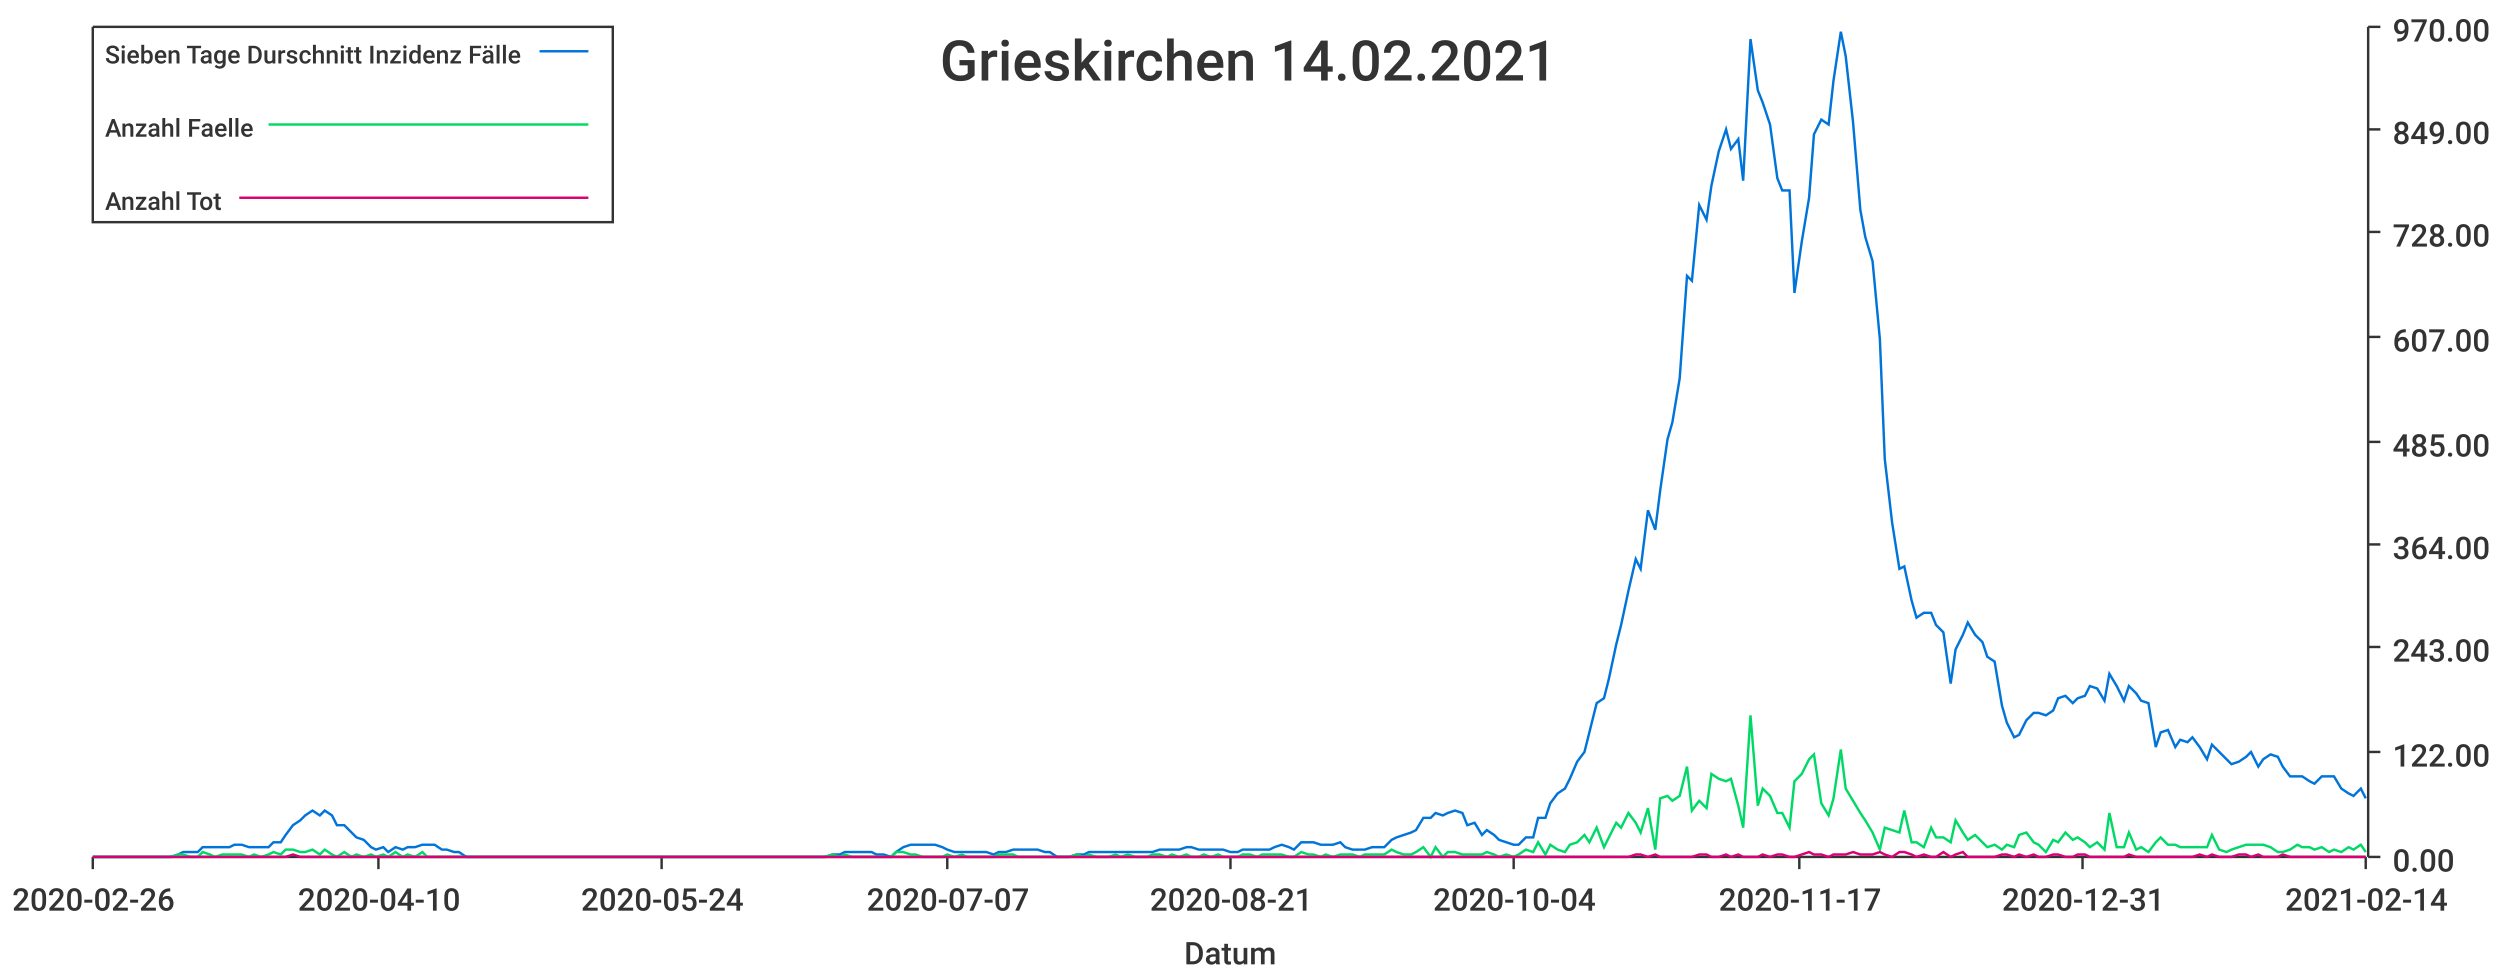
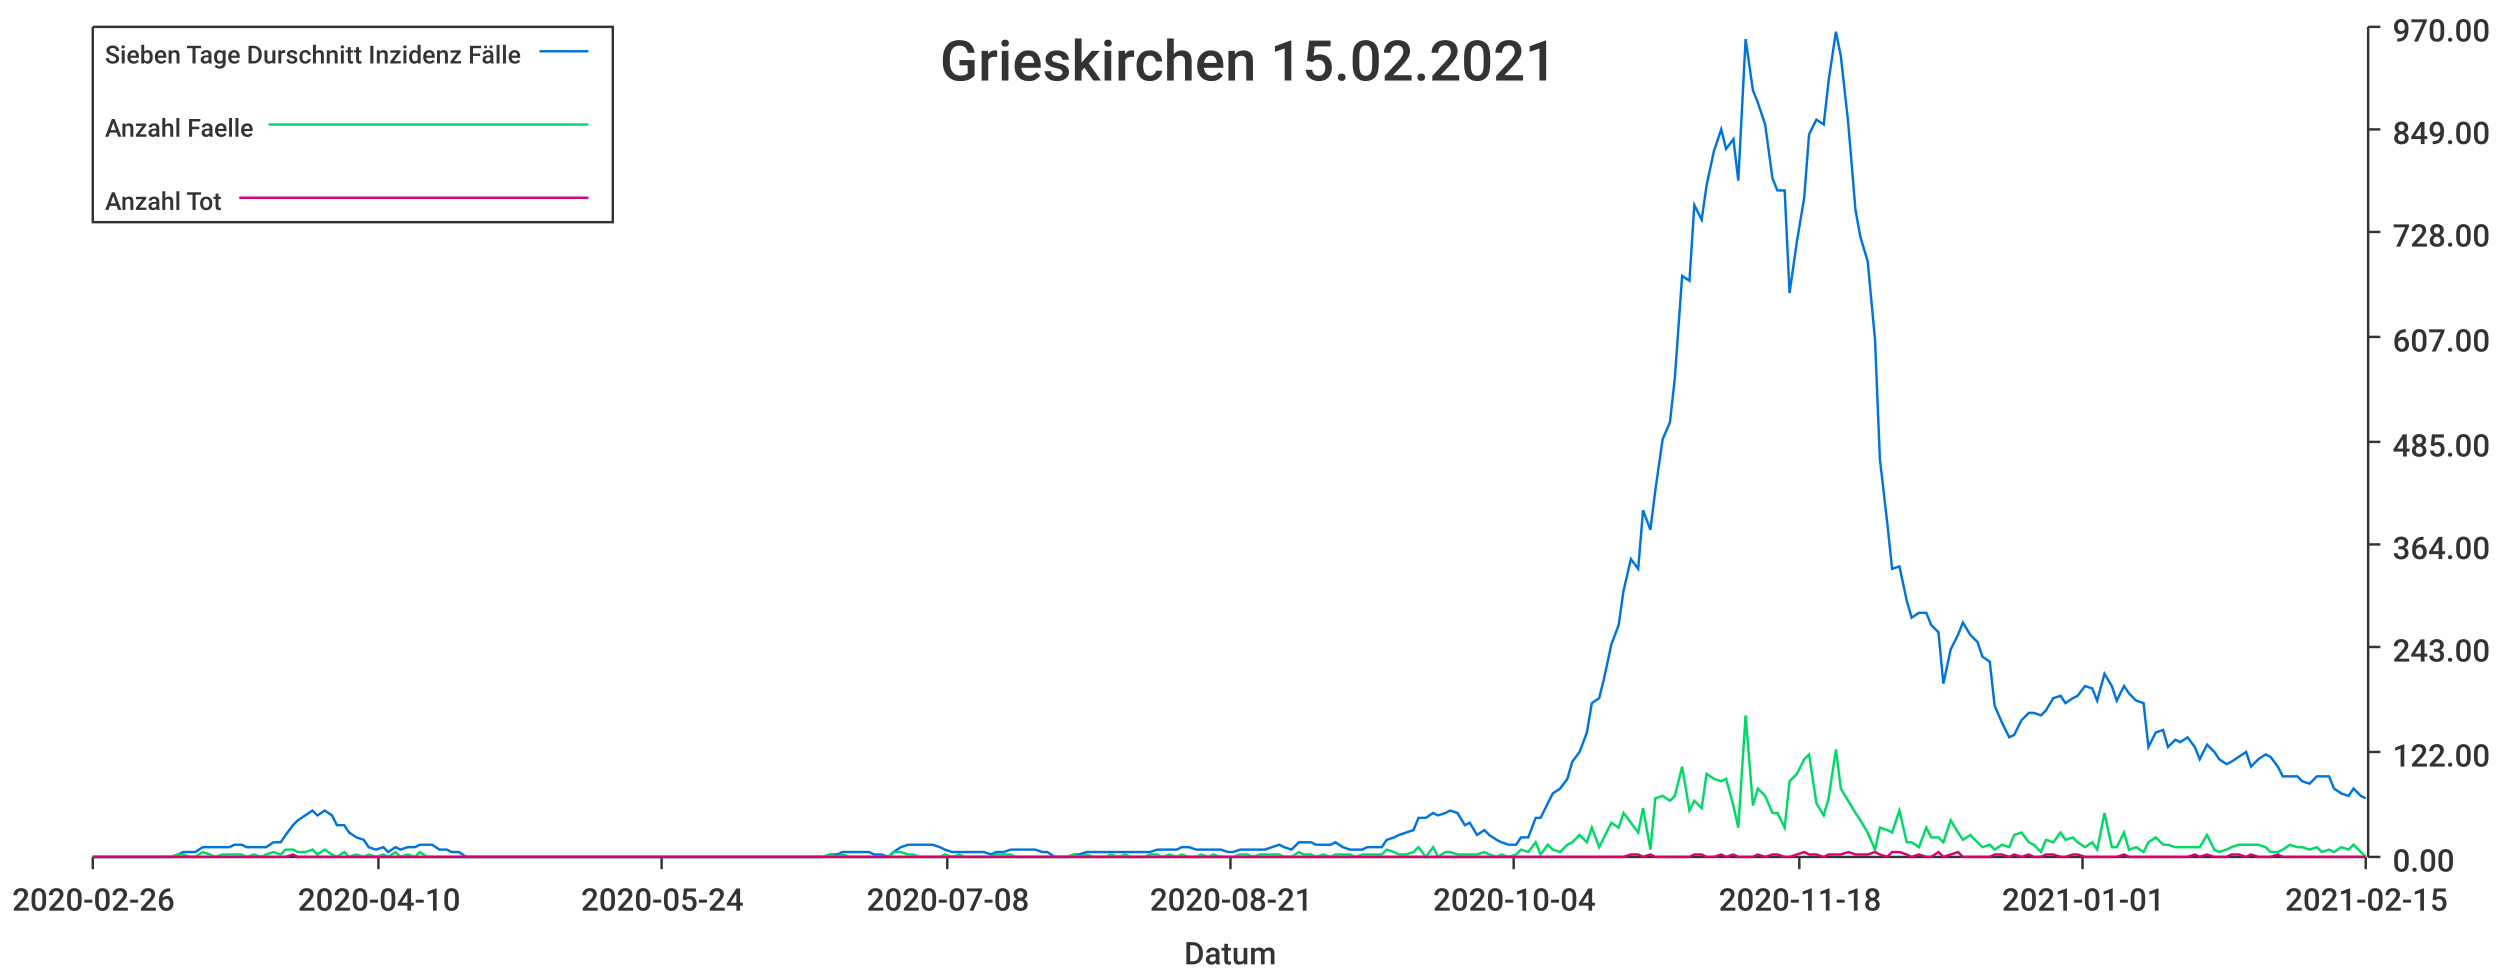
<svg xmlns="http://www.w3.org/2000/svg" width="1024" height="400">\n<path d="M 0 0 L 1024 0 L 1024 400 L 0 400 L 0 0" style="stroke-width:0;stroke:rgba(255,255,255,1.0);fill:rgba(255,255,255,1.0)" />
  <path d="M 38 11 L 969 11 L 969 351 L 38 351 L 38 11" style="stroke-width:0;stroke:rgba(255,255,255,1.0);fill:rgba(255,255,255,1.0)" />
  <path d="M 38 351 L 969 351" style="stroke-width:1;stroke:rgba(51,51,51,1.0);fill:none" />
  <path d="M 38 351 L 38 356" style="stroke-width:1;stroke:rgba(51,51,51,1.0);fill:none" />
  <text x="5" y="373" style="stroke-width:0;stroke:none;fill:rgba(51,51,51,1.0);font-size:12.8px;font-family:'Roboto Medium',sans-serif">2020-02-26</text>
  <path d="M 155 351 L 155 356" style="stroke-width:1;stroke:rgba(51,51,51,1.0);fill:none" />
  <text x="122" y="373" style="stroke-width:0;stroke:none;fill:rgba(51,51,51,1.0);font-size:12.8px;font-family:'Roboto Medium',sans-serif">2020-04-10</text>
  <path d="M 271 351 L 271 356" style="stroke-width:1;stroke:rgba(51,51,51,1.0);fill:none" />
  <text x="238" y="373" style="stroke-width:0;stroke:none;fill:rgba(51,51,51,1.0);font-size:12.8px;font-family:'Roboto Medium',sans-serif">2020-05-24</text>
  <path d="M 388 351 L 388 356" style="stroke-width:1;stroke:rgba(51,51,51,1.0);fill:none" />
-   <text x="355" y="373" style="stroke-width:0;stroke:none;fill:rgba(51,51,51,1.0);font-size:12.8px;font-family:'Roboto Medium',sans-serif">2020-07-07</text>
+   <text x="355" y="373" style="stroke-width:0;stroke:none;fill:rgba(51,51,51,1.0);font-size:12.8px;font-family:'Roboto Medium',sans-serif">2020-07-08</text>
  <path d="M 504 351 L 504 356" style="stroke-width:1;stroke:rgba(51,51,51,1.0);fill:none" />
  <text x="471" y="373" style="stroke-width:0;stroke:none;fill:rgba(51,51,51,1.0);font-size:12.8px;font-family:'Roboto Medium',sans-serif">2020-08-21</text>
  <path d="M 620 351 L 620 356" style="stroke-width:1;stroke:rgba(51,51,51,1.0);fill:none" />
  <text x="587" y="373" style="stroke-width:0;stroke:none;fill:rgba(51,51,51,1.0);font-size:12.8px;font-family:'Roboto Medium',sans-serif">2020-10-04</text>
  <path d="M 737 351 L 737 356" style="stroke-width:1;stroke:rgba(51,51,51,1.0);fill:none" />
-   <text x="704" y="373" style="stroke-width:0;stroke:none;fill:rgba(51,51,51,1.0);font-size:12.8px;font-family:'Roboto Medium',sans-serif">2020-11-17</text>
+   <text x="704" y="373" style="stroke-width:0;stroke:none;fill:rgba(51,51,51,1.0);font-size:12.8px;font-family:'Roboto Medium',sans-serif">2020-11-18</text>
  <path d="M 853 351 L 853 356" style="stroke-width:1;stroke:rgba(51,51,51,1.0);fill:none" />
-   <text x="820" y="373" style="stroke-width:0;stroke:none;fill:rgba(51,51,51,1.0);font-size:12.8px;font-family:'Roboto Medium',sans-serif">2020-12-31</text>
+   <text x="820" y="373" style="stroke-width:0;stroke:none;fill:rgba(51,51,51,1.0);font-size:12.8px;font-family:'Roboto Medium',sans-serif">2021-01-01</text>
  <path d="M 969 351 L 969 356" style="stroke-width:1;stroke:rgba(51,51,51,1.0);fill:none" />
-   <text x="936" y="373" style="stroke-width:0;stroke:none;fill:rgba(51,51,51,1.0);font-size:12.8px;font-family:'Roboto Medium',sans-serif">2021-02-14</text>
+   <text x="936" y="373" style="stroke-width:0;stroke:none;fill:rgba(51,51,51,1.0);font-size:12.8px;font-family:'Roboto Medium',sans-serif">2021-02-15</text>
  <text x="485" y="395" style="stroke-width:0;stroke:none;fill:rgba(51,51,51,1.0);font-size:12.8px;font-family:'Roboto Medium',sans-serif">Datum</text>
  <path d="M 970 351 L 970 11" style="stroke-width:1;stroke:rgba(51,51,51,1.0);fill:none" />
  <path d="M 970 351 L 975 351" style="stroke-width:1;stroke:rgba(51,51,51,1.0);fill:none" />
  <text x="980" y="357" style="stroke-width:0;stroke:none;fill:rgba(51,51,51,1.0);font-size:12.8px;font-family:'Roboto Medium',sans-serif">0.00</text>
  <path d="M 970 308 L 975 308" style="stroke-width:1;stroke:rgba(51,51,51,1.0);fill:none" />
  <text x="980" y="314" style="stroke-width:0;stroke:none;fill:rgba(51,51,51,1.0);font-size:12.8px;font-family:'Roboto Medium',sans-serif">122.00</text>
  <path d="M 970 265 L 975 265" style="stroke-width:1;stroke:rgba(51,51,51,1.0);fill:none" />
  <text x="980" y="271" style="stroke-width:0;stroke:none;fill:rgba(51,51,51,1.0);font-size:12.8px;font-family:'Roboto Medium',sans-serif">243.00</text>
  <path d="M 970 223 L 975 223" style="stroke-width:1;stroke:rgba(51,51,51,1.0);fill:none" />
  <text x="980" y="229" style="stroke-width:0;stroke:none;fill:rgba(51,51,51,1.0);font-size:12.8px;font-family:'Roboto Medium',sans-serif">364.00</text>
  <path d="M 970 181 L 975 181" style="stroke-width:1;stroke:rgba(51,51,51,1.0);fill:none" />
  <text x="980" y="187" style="stroke-width:0;stroke:none;fill:rgba(51,51,51,1.0);font-size:12.8px;font-family:'Roboto Medium',sans-serif">485.00</text>
  <path d="M 970 138 L 975 138" style="stroke-width:1;stroke:rgba(51,51,51,1.0);fill:none" />
  <text x="980" y="144" style="stroke-width:0;stroke:none;fill:rgba(51,51,51,1.0);font-size:12.8px;font-family:'Roboto Medium',sans-serif">607.00</text>
  <path d="M 970 95 L 975 95" style="stroke-width:1;stroke:rgba(51,51,51,1.0);fill:none" />
  <text x="980" y="101" style="stroke-width:0;stroke:none;fill:rgba(51,51,51,1.0);font-size:12.8px;font-family:'Roboto Medium',sans-serif">728.00</text>
  <path d="M 970 53 L 975 53" style="stroke-width:1;stroke:rgba(51,51,51,1.0);fill:none" />
  <text x="980" y="59" style="stroke-width:0;stroke:none;fill:rgba(51,51,51,1.0);font-size:12.8px;font-family:'Roboto Medium',sans-serif">849.00</text>
  <path d="M 970 11 L 975 11" style="stroke-width:1;stroke:rgba(51,51,51,1.0);fill:none" />
  <text x="980" y="17" style="stroke-width:0;stroke:none;fill:rgba(51,51,51,1.0);font-size:12.8px;font-family:'Roboto Medium',sans-serif">970.00</text>
-   <path d="M 38 351 L 41 351 L 44 351 L 46 351 L 49 351 L 52 351 L 54 351 L 57 351 L 60 351 L 62 351 L 65 351 L 67 351 L 70 351 L 73 350 L 75 349 L 78 349 L 81 349 L 83 347 L 86 347 L 88 347 L 91 347 L 94 347 L 96 346 L 99 346 L 102 347 L 104 347 L 107 347 L 110 347 L 112 345 L 115 345 L 117 342 L 120 338 L 123 336 L 125 334 L 128 332 L 131 334 L 133 332 L 136 334 L 138 338 L 141 338 L 144 341 L 146 343 L 149 344 L 152 347 L 154 348 L 157 347 L 159 349 L 162 347 L 165 348 L 167 347 L 170 347 L 173 346 L 175 346 L 178 346 L 181 348 L 183 348 L 186 349 L 188 349 L 191 351 L 194 351 L 196 351 L 199 351 L 202 351 L 204 351 L 207 351 L 209 351 L 212 351 L 215 351 L 217 351 L 220 351 L 223 351 L 225 351 L 228 351 L 230 351 L 233 351 L 236 351 L 238 351 L 241 351 L 244 351 L 246 351 L 249 351 L 252 351 L 254 351 L 257 351 L 259 351 L 262 351 L 265 351 L 267 351 L 270 351 L 273 351 L 275 351 L 278 351 L 280 351 L 283 351 L 286 351 L 288 351 L 291 351 L 294 351 L 296 351 L 299 351 L 301 351 L 304 351 L 307 351 L 309 351 L 312 351 L 315 351 L 317 351 L 320 351 L 323 351 L 325 351 L 328 351 L 330 351 L 333 351 L 336 351 L 338 351 L 341 350 L 344 350 L 346 349 L 349 349 L 351 349 L 354 349 L 357 349 L 359 350 L 362 350 L 365 351 L 367 349 L 370 347 L 373 346 L 375 346 L 378 346 L 380 346 L 383 346 L 386 347 L 388 348 L 391 349 L 394 349 L 396 349 L 399 349 L 401 349 L 404 349 L 407 350 L 409 349 L 412 349 L 415 348 L 417 348 L 420 348 L 422 348 L 425 348 L 428 349 L 430 349 L 433 351 L 436 351 L 438 351 L 441 350 L 444 350 L 446 349 L 449 349 L 451 349 L 454 349 L 457 349 L 459 349 L 462 349 L 465 349 L 467 349 L 470 349 L 472 349 L 475 348 L 478 348 L 480 348 L 483 348 L 486 347 L 488 347 L 491 348 L 493 348 L 496 348 L 499 348 L 501 348 L 504 349 L 507 349 L 509 348 L 512 348 L 515 348 L 517 348 L 520 348 L 522 347 L 525 346 L 528 347 L 530 348 L 533 345 L 536 345 L 538 345 L 541 346 L 543 346 L 546 346 L 549 345 L 551 347 L 554 348 L 557 348 L 559 348 L 562 347 L 564 347 L 567 347 L 570 344 L 572 343 L 575 342 L 578 341 L 580 340 L 583 335 L 586 335 L 588 333 L 591 334 L 593 333 L 596 332 L 599 333 L 601 338 L 604 337 L 607 342 L 609 340 L 612 342 L 614 344 L 617 345 L 620 346 L 622 346 L 625 343 L 628 343 L 630 335 L 633 335 L 635 329 L 638 325 L 641 323 L 643 319 L 646 312 L 649 308 L 651 300 L 654 288 L 657 286 L 659 278 L 662 264 L 664 256 L 667 242 L 670 229 L 672 233 L 675 209 L 678 217 L 680 201 L 683 180 L 685 173 L 688 155 L 691 113 L 693 115 L 696 84 L 699 90 L 701 76 L 704 62 L 707 53 L 709 61 L 712 57 L 714 74 L 717 16 L 720 37 L 722 42 L 725 51 L 728 73 L 730 78 L 733 78 L 735 120 L 738 99 L 741 81 L 743 55 L 746 49 L 749 51 L 751 33 L 754 13 L 756 23 L 759 50 L 762 86 L 764 97 L 767 107 L 770 139 L 772 188 L 775 214 L 778 233 L 780 232 L 783 246 L 785 253 L 788 251 L 791 251 L 793 256 L 796 259 L 799 280 L 801 266 L 804 260 L 806 255 L 809 260 L 812 263 L 814 269 L 817 271 L 820 289 L 822 296 L 825 302 L 827 301 L 830 295 L 833 292 L 835 292 L 838 293 L 841 291 L 843 286 L 846 285 L 849 288 L 851 286 L 854 285 L 856 281 L 859 282 L 862 287 L 864 276 L 867 281 L 870 287 L 872 281 L 875 284 L 877 287 L 880 288 L 883 306 L 885 300 L 888 299 L 891 306 L 893 303 L 896 304 L 898 302 L 901 306 L 904 311 L 906 305 L 909 308 L 912 311 L 914 313 L 917 312 L 920 310 L 922 308 L 925 314 L 927 311 L 930 309 L 933 310 L 935 314 L 938 318 L 941 318 L 943 318 L 946 320 L 948 321 L 951 318 L 954 318 L 956 318 L 959 323 L 962 325 L 964 326 L 967 323 L 969 327" style="stroke-width:1;stroke:rgba(0,116,217,1.0);fill:none" />
-   <path d="M 38 351 L 41 351 L 44 351 L 46 351 L 49 351 L 52 351 L 54 351 L 57 351 L 60 351 L 62 351 L 65 351 L 67 351 L 70 351 L 73 350 L 75 350 L 78 351 L 81 351 L 83 349 L 86 350 L 88 351 L 91 350 L 94 350 L 96 350 L 99 350 L 102 351 L 104 350 L 107 351 L 110 350 L 112 349 L 115 350 L 117 348 L 120 348 L 123 349 L 125 349 L 128 348 L 131 350 L 133 348 L 136 350 L 138 351 L 141 349 L 144 351 L 146 350 L 149 351 L 152 350 L 154 351 L 157 350 L 159 351 L 162 349 L 165 351 L 167 350 L 170 351 L 173 349 L 175 351 L 178 351 L 181 351 L 183 351 L 186 351 L 188 351 L 191 351 L 194 351 L 196 351 L 199 351 L 202 351 L 204 351 L 207 351 L 209 351 L 212 351 L 215 351 L 217 351 L 220 351 L 223 351 L 225 351 L 228 351 L 230 351 L 233 351 L 236 351 L 238 351 L 241 351 L 244 351 L 246 351 L 249 351 L 252 351 L 254 351 L 257 351 L 259 351 L 262 351 L 265 351 L 267 351 L 270 351 L 273 351 L 275 351 L 278 351 L 280 351 L 283 351 L 286 351 L 288 351 L 291 351 L 294 351 L 296 351 L 299 351 L 301 351 L 304 351 L 307 351 L 309 351 L 312 351 L 315 351 L 317 351 L 320 351 L 323 351 L 325 351 L 328 351 L 330 351 L 333 351 L 336 351 L 338 351 L 341 350 L 344 351 L 346 350 L 349 351 L 351 351 L 354 351 L 357 351 L 359 351 L 362 351 L 365 351 L 367 349 L 370 349 L 373 350 L 375 350 L 378 351 L 380 351 L 383 351 L 386 351 L 388 350 L 391 351 L 394 350 L 396 351 L 399 351 L 401 351 L 404 351 L 407 351 L 409 350 L 412 350 L 415 350 L 417 351 L 420 351 L 422 351 L 425 351 L 428 351 L 430 351 L 433 351 L 436 351 L 438 351 L 441 350 L 444 351 L 446 350 L 449 351 L 451 351 L 454 351 L 457 350 L 459 351 L 462 350 L 465 351 L 467 351 L 470 351 L 472 350 L 475 350 L 478 351 L 480 350 L 483 351 L 486 350 L 488 351 L 491 351 L 493 350 L 496 351 L 499 350 L 501 351 L 504 351 L 507 351 L 509 350 L 512 350 L 515 351 L 517 350 L 520 350 L 522 350 L 525 350 L 528 351 L 530 351 L 533 349 L 536 350 L 538 350 L 541 351 L 543 350 L 546 351 L 549 350 L 551 350 L 554 350 L 557 351 L 559 350 L 562 350 L 564 350 L 567 350 L 570 348 L 572 349 L 575 350 L 578 350 L 580 349 L 583 347 L 586 351 L 588 347 L 591 351 L 593 349 L 596 349 L 599 350 L 601 350 L 604 350 L 607 350 L 609 349 L 612 350 L 614 351 L 617 350 L 620 351 L 622 350 L 625 348 L 628 349 L 630 345 L 633 350 L 635 346 L 638 348 L 641 349 L 643 346 L 646 345 L 649 342 L 651 345 L 654 339 L 657 347 L 659 343 L 662 337 L 664 339 L 667 333 L 670 337 L 672 341 L 675 331 L 678 348 L 680 327 L 683 326 L 685 328 L 688 326 L 691 314 L 693 332 L 696 328 L 699 331 L 701 317 L 704 319 L 707 320 L 709 319 L 712 330 L 714 339 L 717 293 L 720 330 L 722 323 L 725 326 L 728 333 L 730 333 L 733 339 L 735 320 L 738 317 L 741 311 L 743 309 L 746 329 L 749 334 L 751 327 L 754 307 L 756 323 L 759 328 L 762 333 L 764 336 L 767 341 L 770 348 L 772 339 L 775 340 L 778 341 L 780 332 L 783 345 L 785 345 L 788 347 L 791 339 L 793 343 L 796 343 L 799 345 L 801 336 L 804 341 L 806 344 L 809 342 L 812 345 L 814 347 L 817 346 L 820 348 L 822 346 L 825 347 L 827 342 L 830 341 L 833 345 L 835 346 L 838 349 L 841 344 L 843 345 L 846 341 L 849 344 L 851 343 L 854 345 L 856 347 L 859 345 L 862 348 L 864 333 L 867 347 L 870 347 L 872 341 L 875 348 L 877 347 L 880 349 L 883 345 L 885 343 L 888 346 L 891 346 L 893 347 L 896 347 L 898 347 L 901 347 L 904 347 L 906 342 L 909 348 L 912 349 L 914 348 L 917 347 L 920 346 L 922 346 L 925 346 L 927 346 L 930 347 L 933 349 L 935 349 L 938 348 L 941 346 L 943 347 L 946 347 L 948 348 L 951 347 L 954 349 L 956 348 L 959 349 L 962 347 L 964 348 L 967 346 L 969 349" style="stroke-width:1;stroke:rgba(0,217,101,1.0);fill:none" />
-   <path d="M 38 351 L 41 351 L 44 351 L 46 351 L 49 351 L 52 351 L 54 351 L 57 351 L 60 351 L 62 351 L 65 351 L 67 351 L 70 351 L 73 351 L 75 351 L 78 351 L 81 351 L 83 351 L 86 351 L 88 351 L 91 351 L 94 351 L 96 351 L 99 351 L 102 351 L 104 351 L 107 351 L 110 351 L 112 351 L 115 351 L 117 351 L 120 350 L 123 351 L 125 351 L 128 351 L 131 351 L 133 351 L 136 351 L 138 351 L 141 351 L 144 351 L 146 351 L 149 351 L 152 351 L 154 351 L 157 351 L 159 351 L 162 351 L 165 351 L 167 351 L 170 351 L 173 351 L 175 351 L 178 351 L 181 351 L 183 351 L 186 351 L 188 351 L 191 351 L 194 351 L 196 351 L 199 351 L 202 351 L 204 351 L 207 351 L 209 351 L 212 351 L 215 351 L 217 351 L 220 351 L 223 351 L 225 351 L 228 351 L 230 351 L 233 351 L 236 351 L 238 351 L 241 351 L 244 351 L 246 351 L 249 351 L 252 351 L 254 351 L 257 351 L 259 351 L 262 351 L 265 351 L 267 351 L 270 351 L 273 351 L 275 351 L 278 351 L 280 351 L 283 351 L 286 351 L 288 351 L 291 351 L 294 351 L 296 351 L 299 351 L 301 351 L 304 351 L 307 351 L 309 351 L 312 351 L 315 351 L 317 351 L 320 351 L 323 351 L 325 351 L 328 351 L 330 351 L 333 351 L 336 351 L 338 351 L 341 351 L 344 351 L 346 351 L 349 351 L 351 351 L 354 351 L 357 351 L 359 351 L 362 351 L 365 351 L 367 351 L 370 351 L 373 351 L 375 351 L 378 351 L 380 351 L 383 351 L 386 351 L 388 351 L 391 351 L 394 351 L 396 351 L 399 351 L 401 351 L 404 351 L 407 351 L 409 351 L 412 351 L 415 351 L 417 351 L 420 351 L 422 351 L 425 351 L 428 351 L 430 351 L 433 351 L 436 351 L 438 351 L 441 351 L 444 351 L 446 351 L 449 351 L 451 351 L 454 351 L 457 351 L 459 351 L 462 351 L 465 351 L 467 351 L 470 351 L 472 351 L 475 351 L 478 351 L 480 351 L 483 351 L 486 351 L 488 351 L 491 351 L 493 351 L 496 351 L 499 351 L 501 351 L 504 351 L 507 351 L 509 351 L 512 351 L 515 351 L 517 351 L 520 351 L 522 351 L 525 351 L 528 351 L 530 351 L 533 351 L 536 351 L 538 351 L 541 351 L 543 351 L 546 351 L 549 351 L 551 351 L 554 351 L 557 351 L 559 351 L 562 351 L 564 351 L 567 351 L 570 351 L 572 351 L 575 351 L 578 351 L 580 351 L 583 351 L 586 351 L 588 351 L 591 351 L 593 351 L 596 351 L 599 351 L 601 351 L 604 351 L 607 351 L 609 351 L 612 351 L 614 351 L 617 351 L 620 351 L 622 351 L 625 351 L 628 351 L 630 351 L 633 351 L 635 351 L 638 351 L 641 351 L 643 351 L 646 351 L 649 351 L 651 351 L 654 351 L 657 351 L 659 351 L 662 351 L 664 351 L 667 351 L 670 350 L 672 350 L 675 351 L 678 350 L 680 351 L 683 351 L 685 351 L 688 351 L 691 351 L 693 351 L 696 350 L 699 350 L 701 351 L 704 351 L 707 350 L 709 351 L 712 350 L 714 351 L 717 351 L 720 351 L 722 350 L 725 351 L 728 350 L 730 350 L 733 351 L 735 351 L 738 350 L 741 349 L 743 350 L 746 350 L 749 351 L 751 350 L 754 350 L 756 350 L 759 349 L 762 350 L 764 350 L 767 350 L 770 349 L 772 350 L 775 351 L 778 349 L 780 349 L 783 350 L 785 351 L 788 350 L 791 351 L 793 351 L 796 349 L 799 351 L 801 350 L 804 349 L 806 351 L 809 351 L 812 351 L 814 351 L 817 351 L 820 350 L 822 350 L 825 351 L 827 350 L 830 351 L 833 350 L 835 351 L 838 351 L 841 350 L 843 350 L 846 351 L 849 351 L 851 350 L 854 350 L 856 351 L 859 351 L 862 351 L 864 351 L 867 351 L 870 351 L 872 350 L 875 351 L 877 351 L 880 351 L 883 351 L 885 351 L 888 351 L 891 351 L 893 351 L 896 351 L 898 351 L 901 350 L 904 351 L 906 350 L 909 351 L 912 351 L 914 351 L 917 350 L 920 350 L 922 351 L 925 350 L 927 351 L 930 351 L 933 351 L 935 350 L 938 351 L 941 351 L 943 351 L 946 351 L 948 351 L 951 351 L 954 351 L 956 351 L 959 351 L 962 351 L 964 351 L 967 351 L 969 351" style="stroke-width:1;stroke:rgba(217,0,116,1.0);fill:none" />
-   <text x="385" y="33" style="stroke-width:0;stroke:none;fill:rgba(51,51,51,1.0);font-size:23.0px;font-family:'Roboto Medium',sans-serif">Grieskirchen 14.02.2021</text>
+   <path d="M 38 351 L 41 351 L 44 351 L 46 351 L 49 351 L 52 351 L 54 351 L 57 351 L 59 351 L 62 351 L 65 351 L 67 351 L 70 351 L 73 350 L 75 349 L 78 349 L 80 349 L 83 347 L 86 347 L 88 347 L 91 347 L 94 347 L 96 346 L 99 346 L 101 347 L 104 347 L 107 347 L 109 347 L 112 345 L 115 345 L 117 342 L 120 338 L 122 336 L 125 334 L 128 332 L 130 334 L 133 332 L 136 334 L 138 338 L 141 338 L 143 341 L 146 343 L 149 344 L 151 347 L 154 348 L 157 347 L 159 349 L 162 347 L 164 348 L 167 347 L 170 347 L 172 346 L 175 346 L 177 346 L 180 348 L 183 348 L 185 349 L 188 349 L 191 351 L 193 351 L 196 351 L 198 351 L 201 351 L 204 351 L 206 351 L 209 351 L 212 351 L 214 351 L 217 351 L 219 351 L 222 351 L 225 351 L 227 351 L 230 351 L 233 351 L 235 351 L 238 351 L 240 351 L 243 351 L 246 351 L 248 351 L 251 351 L 254 351 L 256 351 L 259 351 L 261 351 L 264 351 L 267 351 L 269 351 L 272 351 L 275 351 L 277 351 L 280 351 L 282 351 L 285 351 L 288 351 L 290 351 L 293 351 L 296 351 L 298 351 L 301 351 L 303 351 L 306 351 L 309 351 L 311 351 L 314 351 L 316 351 L 319 351 L 322 351 L 324 351 L 327 351 L 330 351 L 332 351 L 335 351 L 337 351 L 340 350 L 343 350 L 345 349 L 348 349 L 351 349 L 353 349 L 356 349 L 358 350 L 361 350 L 364 351 L 366 349 L 369 347 L 372 346 L 374 346 L 377 346 L 379 346 L 382 346 L 385 347 L 387 348 L 390 349 L 393 349 L 395 349 L 398 349 L 400 349 L 403 349 L 406 350 L 408 349 L 411 349 L 414 348 L 416 348 L 419 348 L 421 348 L 424 348 L 427 349 L 429 349 L 432 351 L 435 351 L 437 351 L 440 350 L 442 350 L 445 349 L 448 349 L 450 349 L 453 349 L 455 349 L 458 349 L 461 349 L 463 349 L 466 349 L 469 349 L 471 349 L 474 348 L 476 348 L 479 348 L 482 348 L 484 347 L 487 347 L 490 348 L 492 348 L 495 348 L 497 348 L 500 348 L 503 349 L 505 349 L 508 348 L 511 348 L 513 348 L 516 348 L 518 348 L 521 347 L 524 346 L 526 347 L 529 348 L 532 345 L 534 345 L 537 345 L 539 346 L 542 346 L 545 346 L 547 345 L 550 347 L 553 348 L 555 348 L 558 348 L 560 347 L 563 347 L 566 347 L 568 344 L 571 343 L 573 342 L 576 341 L 579 340 L 581 335 L 584 335 L 587 333 L 589 334 L 592 333 L 594 332 L 597 333 L 600 338 L 602 337 L 605 342 L 608 340 L 610 342 L 613 344 L 615 345 L 618 346 L 621 346 L 623 343 L 626 343 L 629 335 L 631 335 L 634 329 L 636 325 L 639 323 L 642 319 L 644 312 L 647 308 L 650 300 L 652 288 L 655 286 L 657 278 L 660 264 L 663 256 L 665 242 L 668 229 L 671 233 L 673 209 L 676 217 L 678 201 L 681 180 L 684 173 L 686 155 L 689 113 L 692 115 L 694 84 L 697 90 L 699 76 L 702 62 L 705 53 L 707 61 L 710 57 L 712 74 L 715 16 L 718 37 L 720 42 L 723 51 L 726 73 L 728 78 L 731 78 L 733 120 L 736 99 L 739 81 L 741 55 L 744 49 L 747 51 L 749 33 L 752 13 L 754 23 L 757 50 L 760 86 L 762 97 L 765 107 L 768 139 L 770 188 L 773 214 L 775 233 L 778 232 L 781 246 L 783 253 L 786 251 L 789 251 L 791 256 L 794 259 L 796 280 L 799 266 L 802 260 L 804 255 L 807 260 L 810 263 L 812 269 L 815 271 L 817 289 L 820 296 L 823 302 L 825 301 L 828 295 L 831 292 L 833 292 L 836 293 L 838 291 L 841 286 L 844 285 L 846 288 L 849 286 L 851 285 L 854 281 L 857 282 L 859 287 L 862 276 L 865 281 L 867 287 L 870 281 L 872 284 L 875 287 L 878 288 L 880 306 L 883 300 L 886 299 L 888 306 L 891 303 L 893 304 L 896 302 L 899 306 L 901 311 L 904 305 L 907 308 L 909 311 L 912 313 L 914 312 L 917 310 L 920 308 L 922 314 L 925 311 L 928 309 L 930 310 L 933 314 L 935 318 L 938 318 L 941 318 L 943 320 L 946 321 L 949 318 L 951 318 L 954 318 L 956 323 L 959 325 L 962 326 L 964 323 L 967 326 L 969 327" style="stroke-width:1;stroke:rgba(0,116,217,1.0);fill:none" />
+   <path d="M 38 351 L 41 351 L 44 351 L 46 351 L 49 351 L 52 351 L 54 351 L 57 351 L 59 351 L 62 351 L 65 351 L 67 351 L 70 351 L 73 350 L 75 350 L 78 351 L 80 351 L 83 349 L 86 350 L 88 351 L 91 350 L 94 350 L 96 350 L 99 350 L 101 351 L 104 350 L 107 351 L 109 350 L 112 349 L 115 350 L 117 348 L 120 348 L 122 349 L 125 349 L 128 348 L 130 350 L 133 348 L 136 350 L 138 351 L 141 349 L 143 351 L 146 350 L 149 351 L 151 350 L 154 351 L 157 350 L 159 351 L 162 349 L 164 351 L 167 350 L 170 351 L 172 349 L 175 351 L 177 351 L 180 351 L 183 351 L 185 351 L 188 351 L 191 351 L 193 351 L 196 351 L 198 351 L 201 351 L 204 351 L 206 351 L 209 351 L 212 351 L 214 351 L 217 351 L 219 351 L 222 351 L 225 351 L 227 351 L 230 351 L 233 351 L 235 351 L 238 351 L 240 351 L 243 351 L 246 351 L 248 351 L 251 351 L 254 351 L 256 351 L 259 351 L 261 351 L 264 351 L 267 351 L 269 351 L 272 351 L 275 351 L 277 351 L 280 351 L 282 351 L 285 351 L 288 351 L 290 351 L 293 351 L 296 351 L 298 351 L 301 351 L 303 351 L 306 351 L 309 351 L 311 351 L 314 351 L 316 351 L 319 351 L 322 351 L 324 351 L 327 351 L 330 351 L 332 351 L 335 351 L 337 351 L 340 350 L 343 351 L 345 350 L 348 351 L 351 351 L 353 351 L 356 351 L 358 351 L 361 351 L 364 351 L 366 349 L 369 349 L 372 350 L 374 350 L 377 351 L 379 351 L 382 351 L 385 351 L 387 350 L 390 351 L 393 350 L 395 351 L 398 351 L 400 351 L 403 351 L 406 351 L 408 350 L 411 350 L 414 350 L 416 351 L 419 351 L 421 351 L 424 351 L 427 351 L 429 351 L 432 351 L 435 351 L 437 351 L 440 350 L 442 351 L 445 350 L 448 351 L 450 351 L 453 351 L 455 350 L 458 351 L 461 350 L 463 351 L 466 351 L 469 351 L 471 350 L 474 350 L 476 351 L 479 350 L 482 351 L 484 350 L 487 351 L 490 351 L 492 350 L 495 351 L 497 350 L 500 351 L 503 351 L 505 351 L 508 350 L 511 350 L 513 351 L 516 350 L 518 350 L 521 350 L 524 350 L 526 351 L 529 351 L 532 349 L 534 350 L 537 350 L 539 351 L 542 350 L 545 351 L 547 350 L 550 350 L 553 350 L 555 351 L 558 350 L 560 350 L 563 350 L 566 350 L 568 348 L 571 349 L 573 350 L 576 350 L 579 349 L 581 347 L 584 351 L 587 347 L 589 351 L 592 349 L 594 349 L 597 350 L 600 350 L 602 350 L 605 350 L 608 349 L 610 350 L 613 351 L 615 350 L 618 351 L 621 350 L 623 348 L 626 349 L 629 345 L 631 350 L 634 346 L 636 348 L 639 349 L 642 346 L 644 345 L 647 342 L 650 345 L 652 339 L 655 347 L 657 343 L 660 337 L 663 339 L 665 333 L 668 337 L 671 341 L 673 331 L 676 348 L 678 327 L 681 326 L 684 328 L 686 326 L 689 314 L 692 332 L 694 328 L 697 331 L 699 317 L 702 319 L 705 320 L 707 319 L 710 330 L 712 339 L 715 293 L 718 330 L 720 323 L 723 326 L 726 333 L 728 333 L 731 339 L 733 320 L 736 317 L 739 311 L 741 309 L 744 329 L 747 334 L 749 327 L 752 307 L 754 323 L 757 328 L 760 333 L 762 336 L 765 341 L 768 348 L 770 339 L 773 340 L 775 341 L 778 332 L 781 345 L 783 345 L 786 347 L 789 339 L 791 343 L 794 343 L 796 345 L 799 336 L 802 341 L 804 344 L 807 342 L 810 345 L 812 347 L 815 346 L 817 348 L 820 346 L 823 347 L 825 342 L 828 341 L 831 345 L 833 346 L 836 349 L 838 344 L 841 345 L 844 341 L 846 344 L 849 343 L 851 345 L 854 347 L 857 345 L 859 348 L 862 333 L 865 347 L 867 347 L 870 341 L 872 348 L 875 347 L 878 349 L 880 345 L 883 343 L 886 346 L 888 346 L 891 347 L 893 347 L 896 347 L 899 347 L 901 347 L 904 342 L 907 348 L 909 349 L 912 348 L 914 347 L 917 346 L 920 346 L 922 346 L 925 346 L 928 347 L 930 349 L 933 349 L 935 348 L 938 346 L 941 347 L 943 347 L 946 348 L 949 347 L 951 349 L 954 348 L 956 349 L 959 347 L 962 348 L 964 346 L 967 349 L 969 351" style="stroke-width:1;stroke:rgba(0,217,101,1.0);fill:none" />
+   <path d="M 38 351 L 41 351 L 44 351 L 46 351 L 49 351 L 52 351 L 54 351 L 57 351 L 59 351 L 62 351 L 65 351 L 67 351 L 70 351 L 73 351 L 75 351 L 78 351 L 80 351 L 83 351 L 86 351 L 88 351 L 91 351 L 94 351 L 96 351 L 99 351 L 101 351 L 104 351 L 107 351 L 109 351 L 112 351 L 115 351 L 117 351 L 120 350 L 122 351 L 125 351 L 128 351 L 130 351 L 133 351 L 136 351 L 138 351 L 141 351 L 143 351 L 146 351 L 149 351 L 151 351 L 154 351 L 157 351 L 159 351 L 162 351 L 164 351 L 167 351 L 170 351 L 172 351 L 175 351 L 177 351 L 180 351 L 183 351 L 185 351 L 188 351 L 191 351 L 193 351 L 196 351 L 198 351 L 201 351 L 204 351 L 206 351 L 209 351 L 212 351 L 214 351 L 217 351 L 219 351 L 222 351 L 225 351 L 227 351 L 230 351 L 233 351 L 235 351 L 238 351 L 240 351 L 243 351 L 246 351 L 248 351 L 251 351 L 254 351 L 256 351 L 259 351 L 261 351 L 264 351 L 267 351 L 269 351 L 272 351 L 275 351 L 277 351 L 280 351 L 282 351 L 285 351 L 288 351 L 290 351 L 293 351 L 296 351 L 298 351 L 301 351 L 303 351 L 306 351 L 309 351 L 311 351 L 314 351 L 316 351 L 319 351 L 322 351 L 324 351 L 327 351 L 330 351 L 332 351 L 335 351 L 337 351 L 340 351 L 343 351 L 345 351 L 348 351 L 351 351 L 353 351 L 356 351 L 358 351 L 361 351 L 364 351 L 366 351 L 369 351 L 372 351 L 374 351 L 377 351 L 379 351 L 382 351 L 385 351 L 387 351 L 390 351 L 393 351 L 395 351 L 398 351 L 400 351 L 403 351 L 406 351 L 408 351 L 411 351 L 414 351 L 416 351 L 419 351 L 421 351 L 424 351 L 427 351 L 429 351 L 432 351 L 435 351 L 437 351 L 440 351 L 442 351 L 445 351 L 448 351 L 450 351 L 453 351 L 455 351 L 458 351 L 461 351 L 463 351 L 466 351 L 469 351 L 471 351 L 474 351 L 476 351 L 479 351 L 482 351 L 484 351 L 487 351 L 490 351 L 492 351 L 495 351 L 497 351 L 500 351 L 503 351 L 505 351 L 508 351 L 511 351 L 513 351 L 516 351 L 518 351 L 521 351 L 524 351 L 526 351 L 529 351 L 532 351 L 534 351 L 537 351 L 539 351 L 542 351 L 545 351 L 547 351 L 550 351 L 553 351 L 555 351 L 558 351 L 560 351 L 563 351 L 566 351 L 568 351 L 571 351 L 573 351 L 576 351 L 579 351 L 581 351 L 584 351 L 587 351 L 589 351 L 592 351 L 594 351 L 597 351 L 600 351 L 602 351 L 605 351 L 608 351 L 610 351 L 613 351 L 615 351 L 618 351 L 621 351 L 623 351 L 626 351 L 629 351 L 631 351 L 634 351 L 636 351 L 639 351 L 642 351 L 644 351 L 647 351 L 650 351 L 652 351 L 655 351 L 657 351 L 660 351 L 663 351 L 665 351 L 668 350 L 671 350 L 673 351 L 676 350 L 678 351 L 681 351 L 684 351 L 686 351 L 689 351 L 692 351 L 694 350 L 697 350 L 699 351 L 702 351 L 705 350 L 707 351 L 710 350 L 712 351 L 715 351 L 718 351 L 720 350 L 723 351 L 726 350 L 728 350 L 731 351 L 733 351 L 736 350 L 739 349 L 741 350 L 744 350 L 747 351 L 749 350 L 752 350 L 754 350 L 757 349 L 760 350 L 762 350 L 765 350 L 768 349 L 770 350 L 773 351 L 775 349 L 778 349 L 781 350 L 783 351 L 786 350 L 789 351 L 791 351 L 794 349 L 796 351 L 799 350 L 802 349 L 804 351 L 807 351 L 810 351 L 812 351 L 815 351 L 817 350 L 820 350 L 823 351 L 825 350 L 828 351 L 831 350 L 833 351 L 836 351 L 838 350 L 841 350 L 844 351 L 846 351 L 849 350 L 851 350 L 854 351 L 857 351 L 859 351 L 862 351 L 865 351 L 867 351 L 870 350 L 872 351 L 875 351 L 878 351 L 880 351 L 883 351 L 886 351 L 888 351 L 891 351 L 893 351 L 896 351 L 899 350 L 901 351 L 904 350 L 907 351 L 909 351 L 912 351 L 914 350 L 917 350 L 920 351 L 922 350 L 925 351 L 928 351 L 930 351 L 933 350 L 935 351 L 938 351 L 941 351 L 943 351 L 946 351 L 949 351 L 951 351 L 954 351 L 956 351 L 959 351 L 962 351 L 964 351 L 967 351 L 969 351" style="stroke-width:1;stroke:rgba(217,0,116,1.0);fill:none" />
+   <text x="385" y="33" style="stroke-width:0;stroke:none;fill:rgba(51,51,51,1.0);font-size:23.0px;font-family:'Roboto Medium',sans-serif">Grieskirchen 15.02.2021</text>
  <path d="M 38 11 L 251 11 L 251 91 L 38 91 L 38 11" style="stroke-width:1;stroke:rgba(51,51,51,1.0);fill:rgba(255,255,255,1.0)" />
  <text x="43" y="26" style="stroke-width:0;stroke:none;fill:rgba(51,51,51,1.0);font-size:10.2px;font-family:'Roboto Medium',sans-serif">Sieben Tage Durschnitt Inzidenz Fälle</text>
  <path d="M 221 21 L 241 21" style="stroke-width:1;stroke:rgba(0,116,217,1.0);fill:none" />
  <text x="43" y="56" style="stroke-width:0;stroke:none;fill:rgba(51,51,51,1.0);font-size:10.2px;font-family:'Roboto Medium',sans-serif">Anzahl Faelle</text>
  <path d="M 110 51 L 241 51" style="stroke-width:1;stroke:rgba(0,217,101,1.0);fill:none" />
  <text x="43" y="86" style="stroke-width:0;stroke:none;fill:rgba(51,51,51,1.0);font-size:10.2px;font-family:'Roboto Medium',sans-serif">Anzahl Tot</text>
  <path d="M 98 81 L 241 81" style="stroke-width:1;stroke:rgba(217,0,116,1.0);fill:none" />
</svg>
